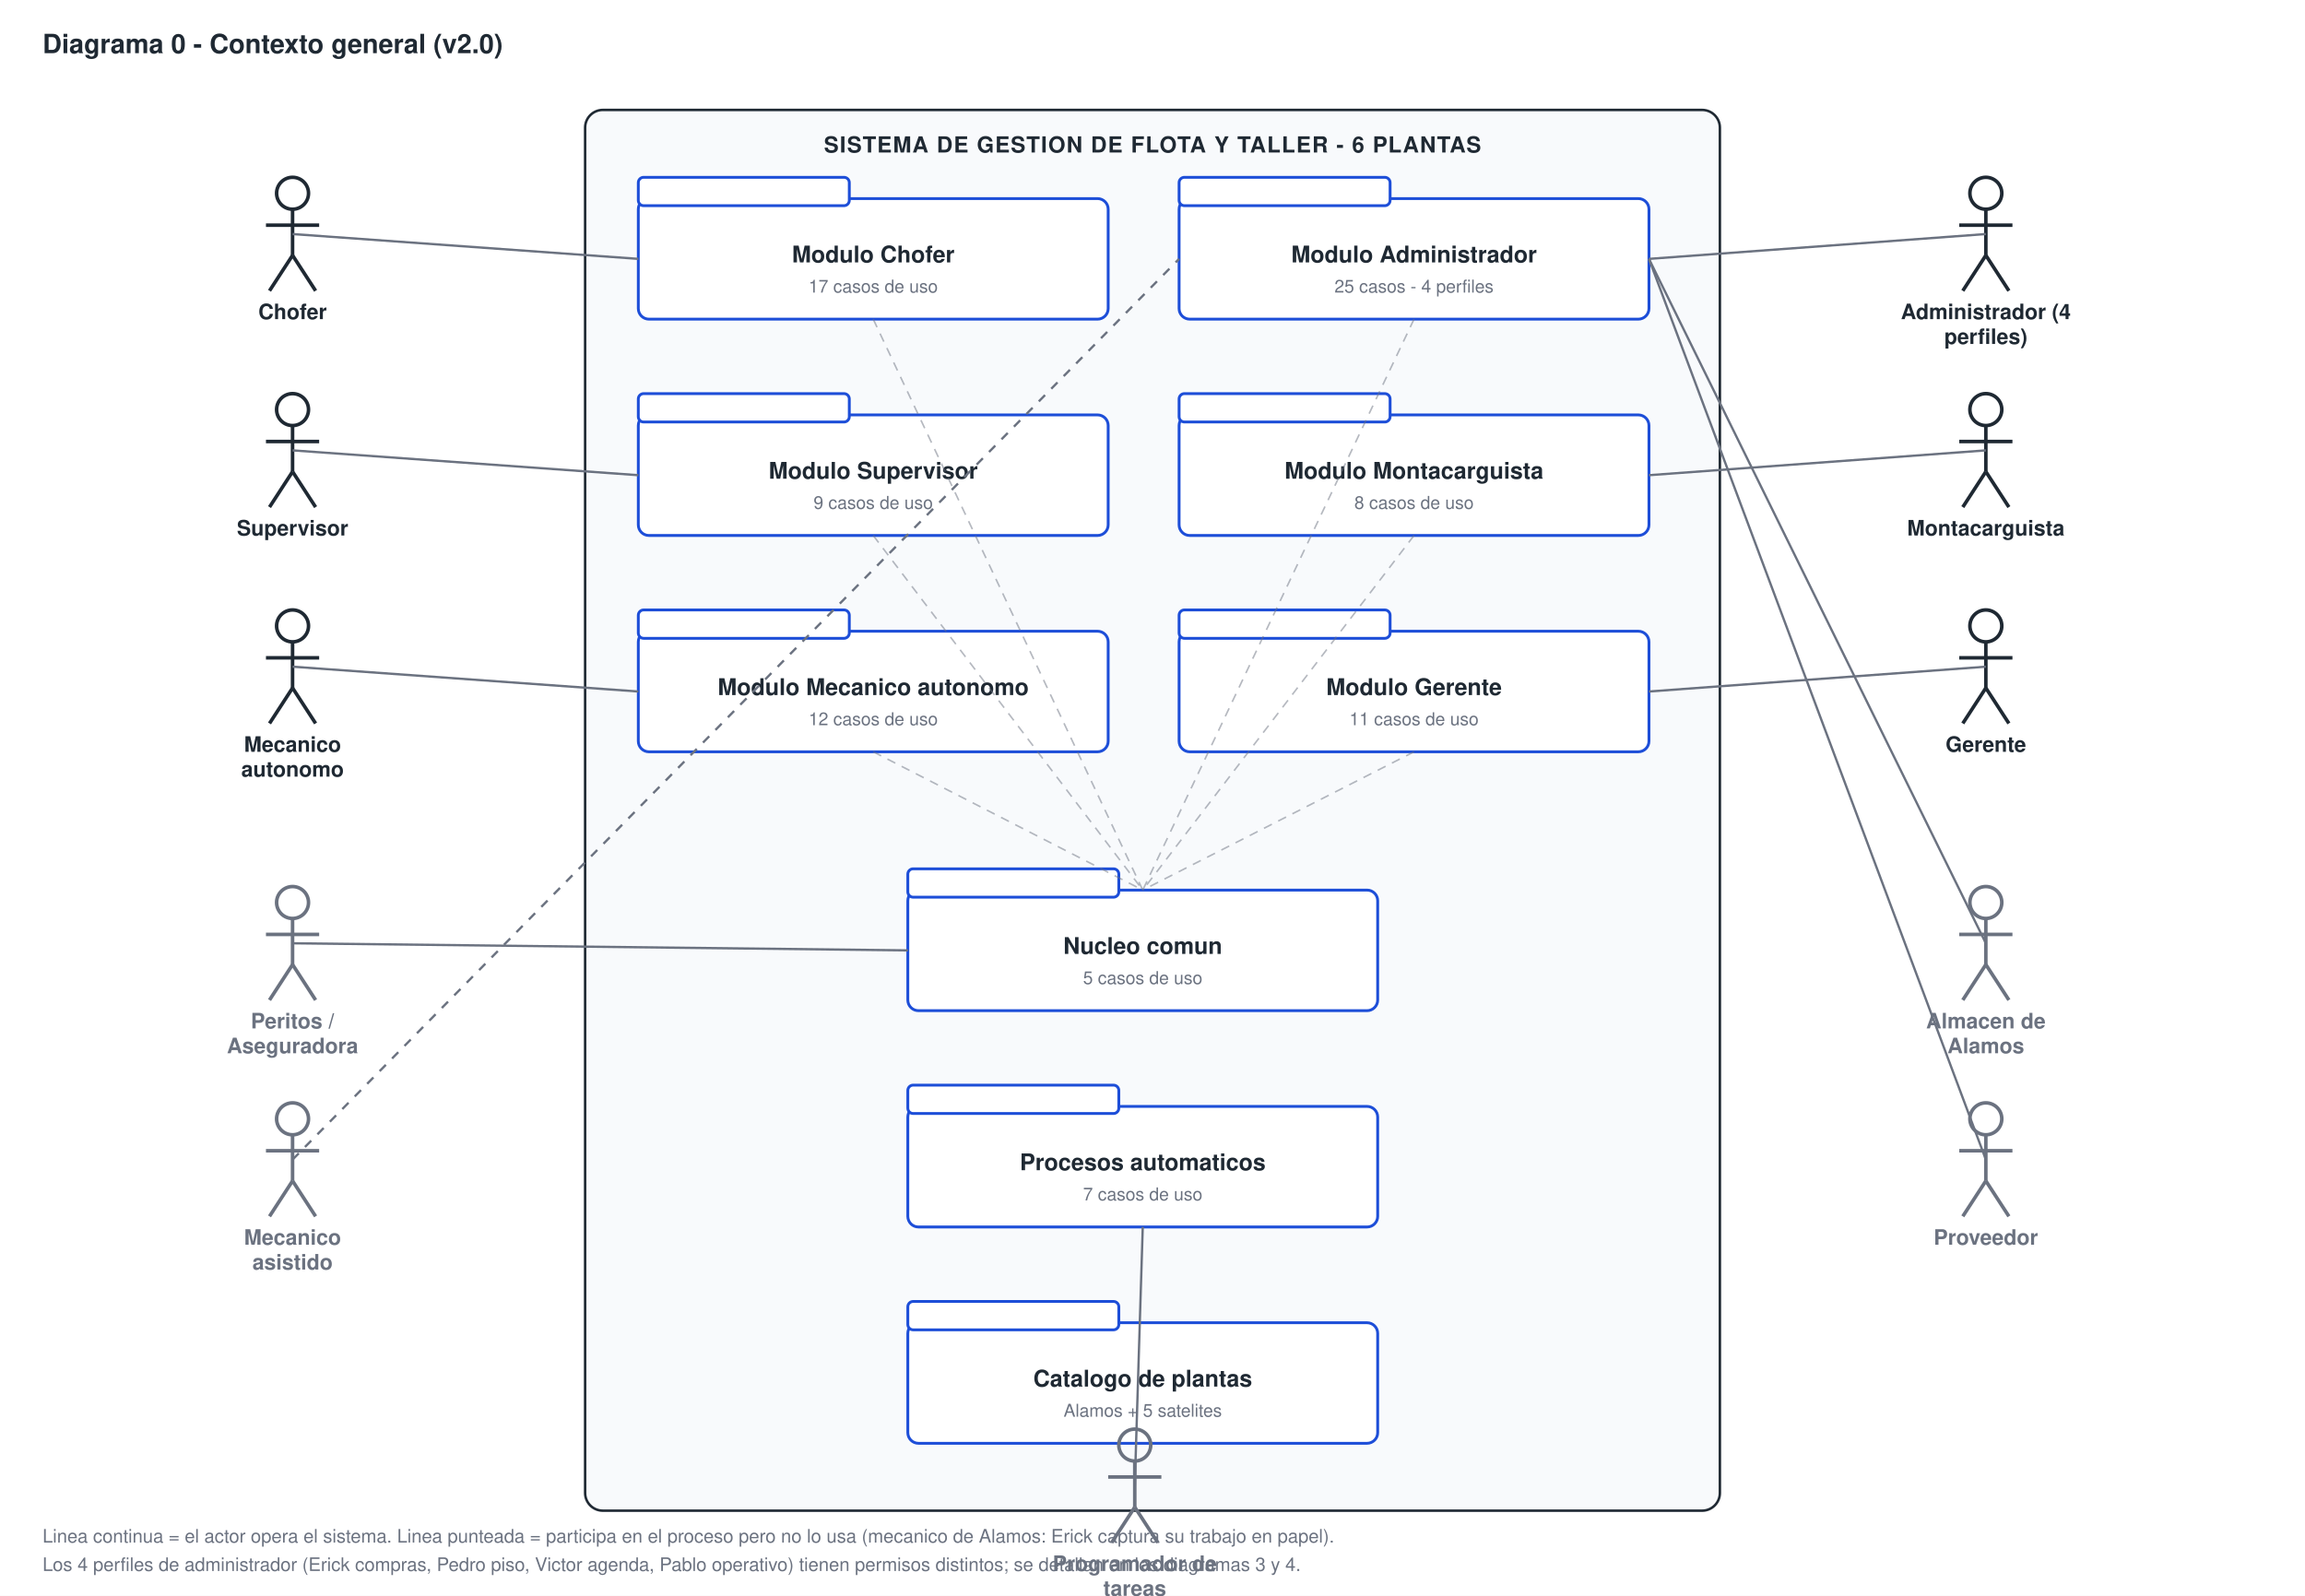
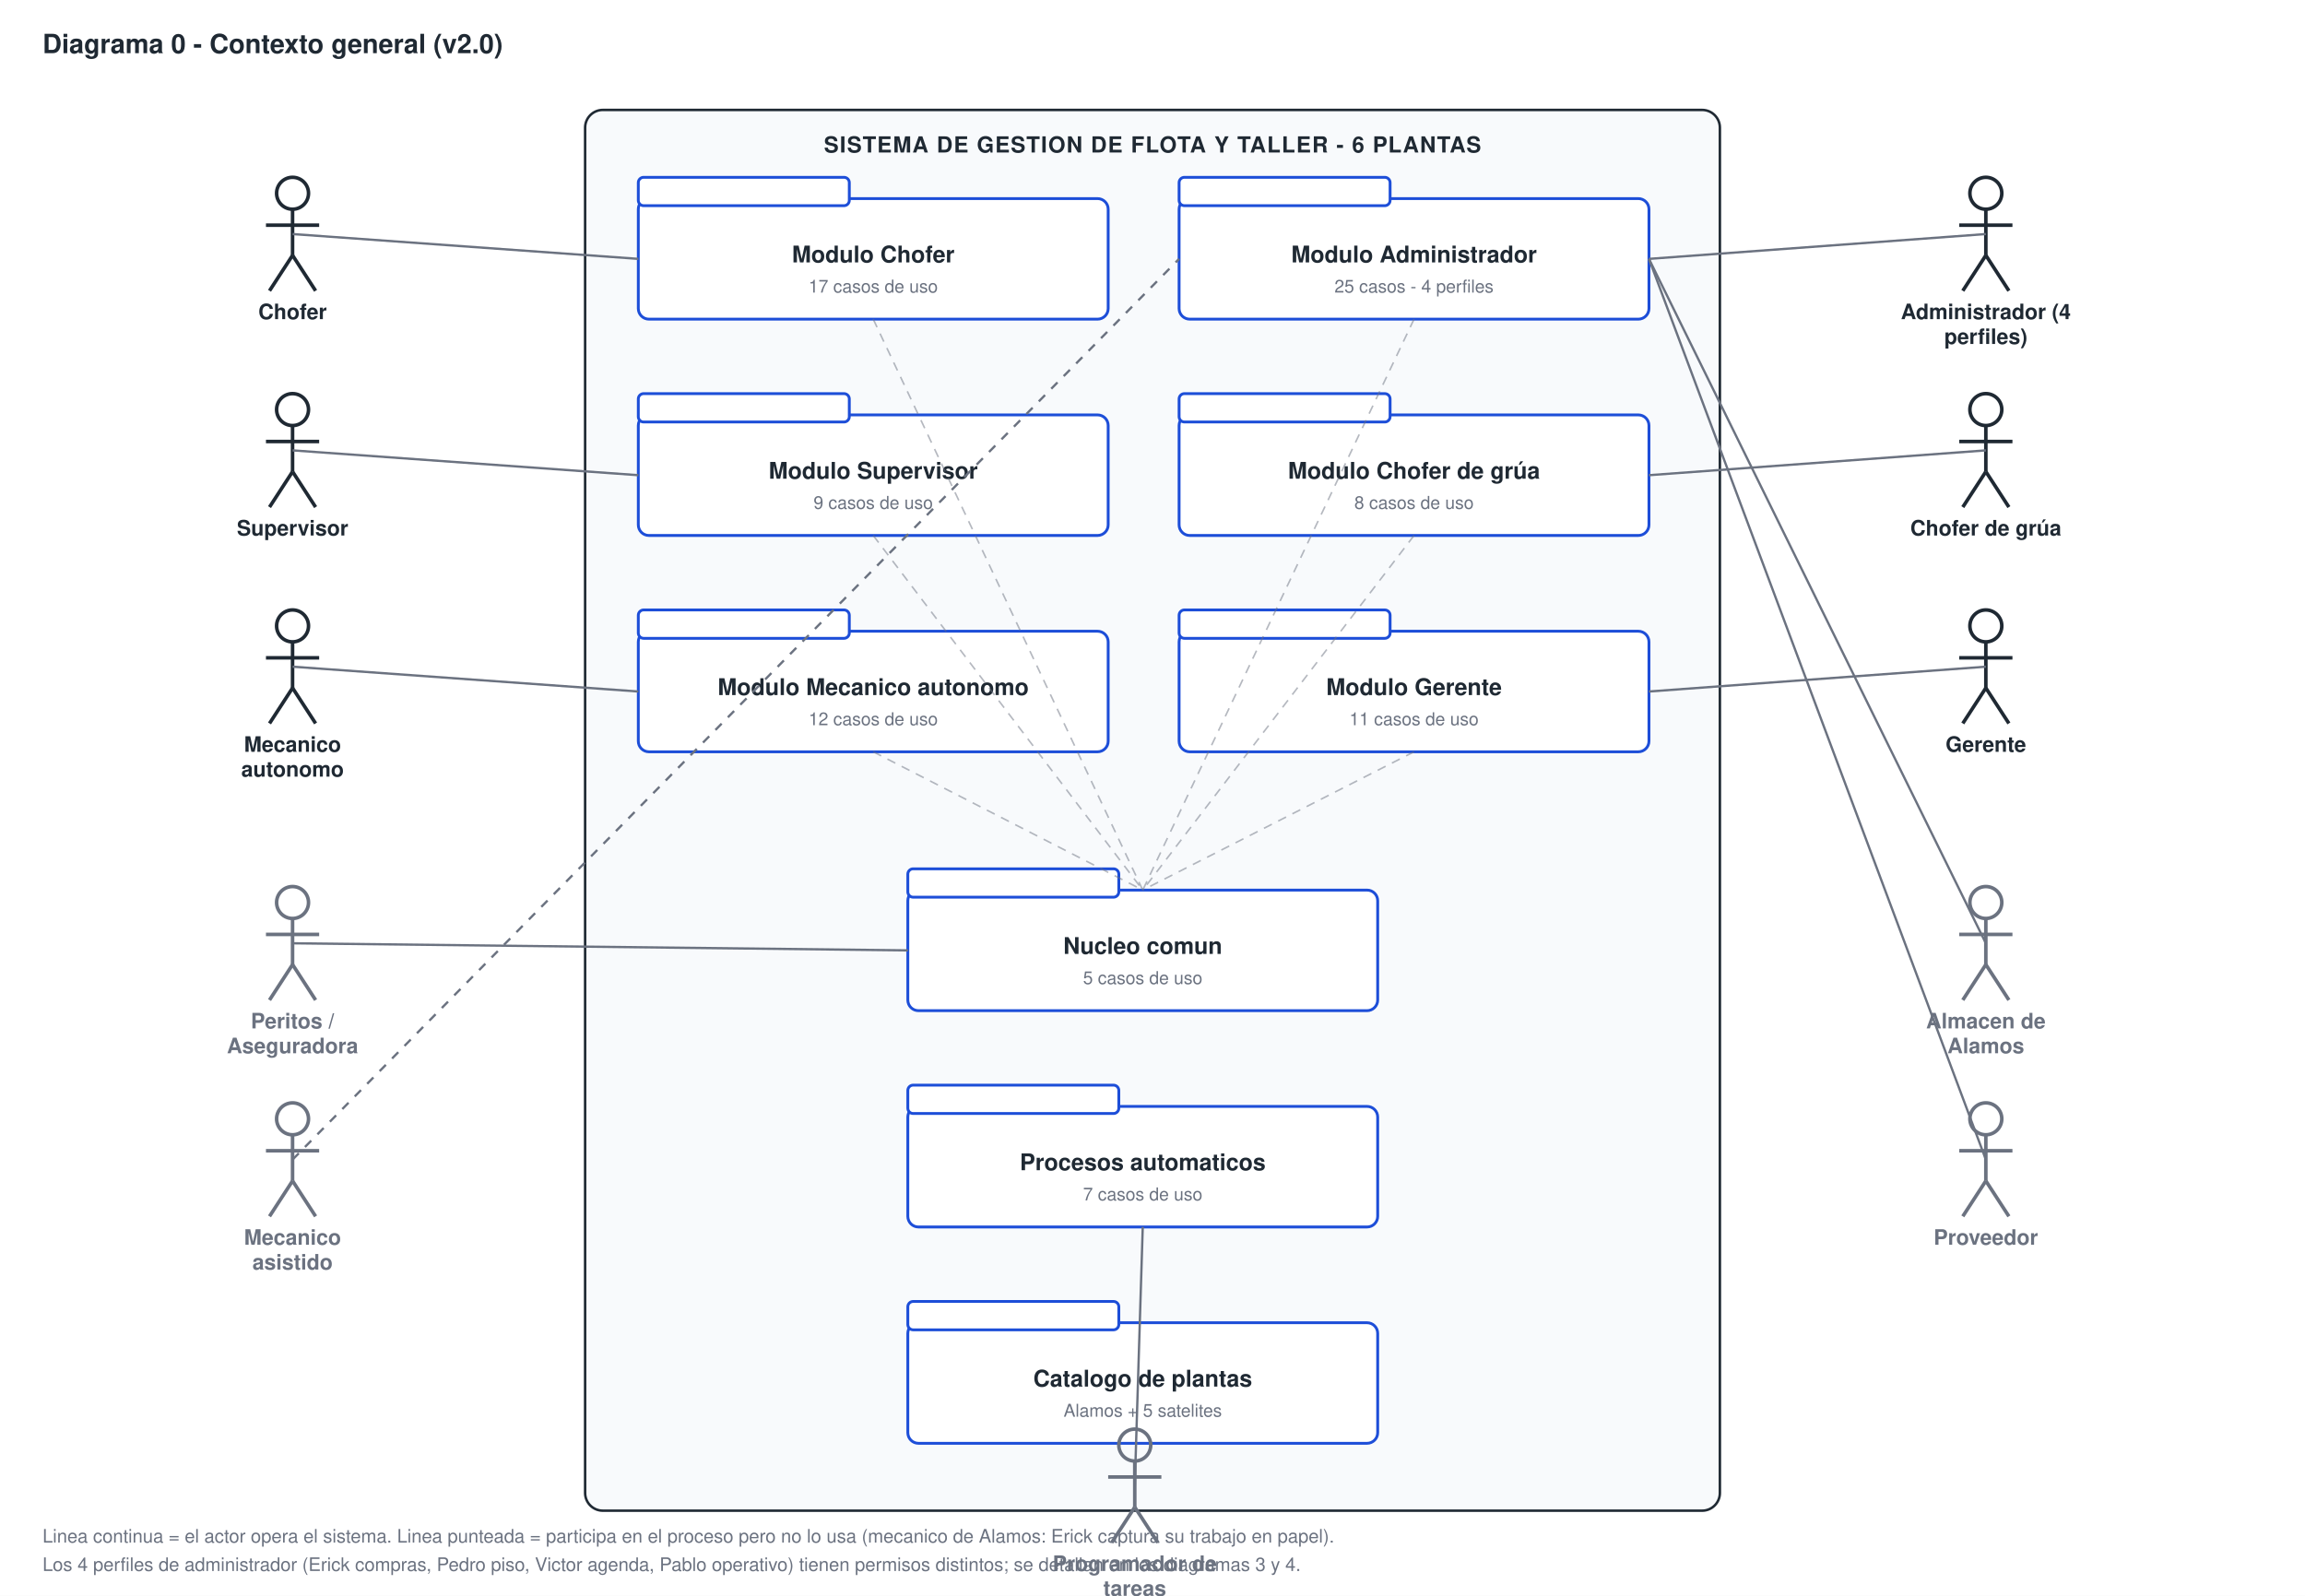
<svg xmlns="http://www.w3.org/2000/svg" width="1300" height="900" viewBox="0 0 1300 900">
  <defs>
    <marker id="oarrow" markerWidth="10" markerHeight="10" refX="9" refY="3.5" orient="auto">
      <path d="M0,0 L9,3.5 L0,7" fill="none" stroke="#6b7280" stroke-width="1.2" />
    </marker>
    <marker id="tri" markerWidth="12" markerHeight="12" refX="11" refY="5" orient="auto">
      <path d="M0,0 L11,5 L0,10 Z" fill="#ffffff" stroke="#6b7280" stroke-width="1.2" />
    </marker>
  </defs>
  <rect width="1300" height="900" fill="#ffffff" />
  <text x="24" y="30" font-family="Segoe UI, Helvetica, Arial, sans-serif" font-size="15" font-weight="700" fill="#1f2933">Diagrama 0 - Contexto general (v2.0)</text>
  <rect x="330" y="62" width="640" height="790" rx="10" fill="#f8fafc" stroke="#1f2933" stroke-width="1.4" />
  <text x="650.0" y="86" font-family="Segoe UI, Helvetica, Arial, sans-serif" font-size="12.5" font-weight="700" fill="#1f2933" text-anchor="middle" letter-spacing="0.6">SISTEMA DE GESTION DE FLOTA Y TALLER  -  6 PLANTAS</text>
  <rect x="360" y="112" width="265" height="68" rx="6" fill="#ffffff" stroke="#1d4ed8" stroke-width="1.6" />
  <rect x="360" y="100" width="119" height="16" rx="3" fill="#ffffff" stroke="#1d4ed8" stroke-width="1.6" />
  <text x="492.5" y="148.0" font-family="Segoe UI, Helvetica, Arial, sans-serif" font-size="13" font-weight="700" fill="#1f2933" text-anchor="middle">Modulo Chofer</text>
  <text x="492.5" y="165.0" font-family="Segoe UI, Helvetica, Arial, sans-serif" font-size="10" fill="#6b7280" text-anchor="middle">17 casos de uso</text>
  <rect x="360" y="234" width="265" height="68" rx="6" fill="#ffffff" stroke="#1d4ed8" stroke-width="1.6" />
  <rect x="360" y="222" width="119" height="16" rx="3" fill="#ffffff" stroke="#1d4ed8" stroke-width="1.6" />
  <text x="492.5" y="270.0" font-family="Segoe UI, Helvetica, Arial, sans-serif" font-size="13" font-weight="700" fill="#1f2933" text-anchor="middle">Modulo Supervisor</text>
  <text x="492.5" y="287.0" font-family="Segoe UI, Helvetica, Arial, sans-serif" font-size="10" fill="#6b7280" text-anchor="middle">9 casos de uso</text>
  <rect x="360" y="356" width="265" height="68" rx="6" fill="#ffffff" stroke="#1d4ed8" stroke-width="1.6" />
  <rect x="360" y="344" width="119" height="16" rx="3" fill="#ffffff" stroke="#1d4ed8" stroke-width="1.6" />
  <text x="492.5" y="392.0" font-family="Segoe UI, Helvetica, Arial, sans-serif" font-size="13" font-weight="700" fill="#1f2933" text-anchor="middle">Modulo Mecanico autonomo</text>
  <text x="492.5" y="409.0" font-family="Segoe UI, Helvetica, Arial, sans-serif" font-size="10" fill="#6b7280" text-anchor="middle">12 casos de uso</text>
  <rect x="665" y="112" width="265" height="68" rx="6" fill="#ffffff" stroke="#1d4ed8" stroke-width="1.6" />
  <rect x="665" y="100" width="119" height="16" rx="3" fill="#ffffff" stroke="#1d4ed8" stroke-width="1.6" />
  <text x="797.5" y="148.0" font-family="Segoe UI, Helvetica, Arial, sans-serif" font-size="13" font-weight="700" fill="#1f2933" text-anchor="middle">Modulo Administrador</text>
  <text x="797.5" y="165.0" font-family="Segoe UI, Helvetica, Arial, sans-serif" font-size="10" fill="#6b7280" text-anchor="middle">25 casos - 4 perfiles</text>
  <rect x="665" y="234" width="265" height="68" rx="6" fill="#ffffff" stroke="#1d4ed8" stroke-width="1.6" />
  <rect x="665" y="222" width="119" height="16" rx="3" fill="#ffffff" stroke="#1d4ed8" stroke-width="1.6" />
-   <text x="797.5" y="270.0" font-family="Segoe UI, Helvetica, Arial, sans-serif" font-size="13" font-weight="700" fill="#1f2933" text-anchor="middle">Modulo Montacarguista</text>
+   <text x="797.5" y="270.0" font-family="Segoe UI, Helvetica, Arial, sans-serif" font-size="13" font-weight="700" fill="#1f2933" text-anchor="middle">Modulo Chofer de grúa</text>
  <text x="797.5" y="287.0" font-family="Segoe UI, Helvetica, Arial, sans-serif" font-size="10" fill="#6b7280" text-anchor="middle">8 casos de uso</text>
  <rect x="665" y="356" width="265" height="68" rx="6" fill="#ffffff" stroke="#1d4ed8" stroke-width="1.6" />
  <rect x="665" y="344" width="119" height="16" rx="3" fill="#ffffff" stroke="#1d4ed8" stroke-width="1.6" />
  <text x="797.5" y="392.0" font-family="Segoe UI, Helvetica, Arial, sans-serif" font-size="13" font-weight="700" fill="#1f2933" text-anchor="middle">Modulo Gerente</text>
  <text x="797.5" y="409.0" font-family="Segoe UI, Helvetica, Arial, sans-serif" font-size="10" fill="#6b7280" text-anchor="middle">11 casos de uso</text>
  <rect x="512" y="502" width="265" height="68" rx="6" fill="#ffffff" stroke="#1d4ed8" stroke-width="1.6" />
  <rect x="512" y="490" width="119" height="16" rx="3" fill="#ffffff" stroke="#1d4ed8" stroke-width="1.6" />
  <text x="644.5" y="538.0" font-family="Segoe UI, Helvetica, Arial, sans-serif" font-size="13" font-weight="700" fill="#1f2933" text-anchor="middle">Nucleo comun</text>
  <text x="644.5" y="555.0" font-family="Segoe UI, Helvetica, Arial, sans-serif" font-size="10" fill="#6b7280" text-anchor="middle">5 casos de uso</text>
  <rect x="512" y="624" width="265" height="68" rx="6" fill="#ffffff" stroke="#1d4ed8" stroke-width="1.6" />
  <rect x="512" y="612" width="119" height="16" rx="3" fill="#ffffff" stroke="#1d4ed8" stroke-width="1.6" />
  <text x="644.5" y="660.0" font-family="Segoe UI, Helvetica, Arial, sans-serif" font-size="13" font-weight="700" fill="#1f2933" text-anchor="middle">Procesos automaticos</text>
  <text x="644.5" y="677.0" font-family="Segoe UI, Helvetica, Arial, sans-serif" font-size="10" fill="#6b7280" text-anchor="middle">7 casos de uso</text>
  <rect x="512" y="746" width="265" height="68" rx="6" fill="#ffffff" stroke="#1d4ed8" stroke-width="1.6" />
  <rect x="512" y="734" width="119" height="16" rx="3" fill="#ffffff" stroke="#1d4ed8" stroke-width="1.6" />
  <text x="644.5" y="782.0" font-family="Segoe UI, Helvetica, Arial, sans-serif" font-size="13" font-weight="700" fill="#1f2933" text-anchor="middle">Catalogo de plantas</text>
  <text x="644.5" y="799.0" font-family="Segoe UI, Helvetica, Arial, sans-serif" font-size="10" fill="#6b7280" text-anchor="middle">Alamos + 5 satelites</text>
  <circle cx="165" cy="109" r="9" fill="none" stroke="#1f2933" stroke-width="2" />
  <line x1="165" y1="118" x2="165" y2="144" stroke="#1f2933" stroke-width="2" />
  <line x1="150" y1="127" x2="180" y2="127" stroke="#1f2933" stroke-width="2" />
  <line x1="165" y1="144" x2="152" y2="164" stroke="#1f2933" stroke-width="2" />
  <line x1="165" y1="144" x2="178" y2="164" stroke="#1f2933" stroke-width="2" />
  <text x="165" y="180" font-family="Segoe UI, Helvetica, Arial, sans-serif" font-size="12" font-weight="600" fill="#1f2933" text-anchor="middle">Chofer</text>
  <circle cx="165" cy="231" r="9" fill="none" stroke="#1f2933" stroke-width="2" />
  <line x1="165" y1="240" x2="165" y2="266" stroke="#1f2933" stroke-width="2" />
  <line x1="150" y1="249" x2="180" y2="249" stroke="#1f2933" stroke-width="2" />
  <line x1="165" y1="266" x2="152" y2="286" stroke="#1f2933" stroke-width="2" />
  <line x1="165" y1="266" x2="178" y2="286" stroke="#1f2933" stroke-width="2" />
  <text x="165" y="302" font-family="Segoe UI, Helvetica, Arial, sans-serif" font-size="12" font-weight="600" fill="#1f2933" text-anchor="middle">Supervisor</text>
  <circle cx="165" cy="353" r="9" fill="none" stroke="#1f2933" stroke-width="2" />
  <line x1="165" y1="362" x2="165" y2="388" stroke="#1f2933" stroke-width="2" />
  <line x1="150" y1="371" x2="180" y2="371" stroke="#1f2933" stroke-width="2" />
  <line x1="165" y1="388" x2="152" y2="408" stroke="#1f2933" stroke-width="2" />
  <line x1="165" y1="388" x2="178" y2="408" stroke="#1f2933" stroke-width="2" />
  <text x="165" y="424" font-family="Segoe UI, Helvetica, Arial, sans-serif" font-size="12" font-weight="600" fill="#1f2933" text-anchor="middle">Mecanico</text>
  <text x="165" y="438" font-family="Segoe UI, Helvetica, Arial, sans-serif" font-size="12" font-weight="600" fill="#1f2933" text-anchor="middle">autonomo</text>
  <circle cx="165" cy="509" r="9" fill="none" stroke="#6b7280" stroke-width="2" />
  <line x1="165" y1="518" x2="165" y2="544" stroke="#6b7280" stroke-width="2" />
  <line x1="150" y1="527" x2="180" y2="527" stroke="#6b7280" stroke-width="2" />
  <line x1="165" y1="544" x2="152" y2="564" stroke="#6b7280" stroke-width="2" />
  <line x1="165" y1="544" x2="178" y2="564" stroke="#6b7280" stroke-width="2" />
  <text x="165" y="580" font-family="Segoe UI, Helvetica, Arial, sans-serif" font-size="12" font-weight="600" fill="#6b7280" text-anchor="middle">Peritos /</text>
  <text x="165" y="594" font-family="Segoe UI, Helvetica, Arial, sans-serif" font-size="12" font-weight="600" fill="#6b7280" text-anchor="middle">Aseguradora</text>
  <circle cx="1120" cy="109" r="9" fill="none" stroke="#1f2933" stroke-width="2" />
  <line x1="1120" y1="118" x2="1120" y2="144" stroke="#1f2933" stroke-width="2" />
  <line x1="1105" y1="127" x2="1135" y2="127" stroke="#1f2933" stroke-width="2" />
  <line x1="1120" y1="144" x2="1107" y2="164" stroke="#1f2933" stroke-width="2" />
  <line x1="1120" y1="144" x2="1133" y2="164" stroke="#1f2933" stroke-width="2" />
  <text x="1120" y="180" font-family="Segoe UI, Helvetica, Arial, sans-serif" font-size="12" font-weight="600" fill="#1f2933" text-anchor="middle">Administrador (4</text>
  <text x="1120" y="194" font-family="Segoe UI, Helvetica, Arial, sans-serif" font-size="12" font-weight="600" fill="#1f2933" text-anchor="middle">perfiles)</text>
  <circle cx="1120" cy="231" r="9" fill="none" stroke="#1f2933" stroke-width="2" />
  <line x1="1120" y1="240" x2="1120" y2="266" stroke="#1f2933" stroke-width="2" />
  <line x1="1105" y1="249" x2="1135" y2="249" stroke="#1f2933" stroke-width="2" />
  <line x1="1120" y1="266" x2="1107" y2="286" stroke="#1f2933" stroke-width="2" />
  <line x1="1120" y1="266" x2="1133" y2="286" stroke="#1f2933" stroke-width="2" />
-   <text x="1120" y="302" font-family="Segoe UI, Helvetica, Arial, sans-serif" font-size="12" font-weight="600" fill="#1f2933" text-anchor="middle">Montacarguista</text>
+   <text x="1120" y="302" font-family="Segoe UI, Helvetica, Arial, sans-serif" font-size="12" font-weight="600" fill="#1f2933" text-anchor="middle">Chofer de grúa</text>
  <circle cx="1120" cy="353" r="9" fill="none" stroke="#1f2933" stroke-width="2" />
  <line x1="1120" y1="362" x2="1120" y2="388" stroke="#1f2933" stroke-width="2" />
  <line x1="1105" y1="371" x2="1135" y2="371" stroke="#1f2933" stroke-width="2" />
  <line x1="1120" y1="388" x2="1107" y2="408" stroke="#1f2933" stroke-width="2" />
  <line x1="1120" y1="388" x2="1133" y2="408" stroke="#1f2933" stroke-width="2" />
  <text x="1120" y="424" font-family="Segoe UI, Helvetica, Arial, sans-serif" font-size="12" font-weight="600" fill="#1f2933" text-anchor="middle">Gerente</text>
  <circle cx="1120" cy="509" r="9" fill="none" stroke="#6b7280" stroke-width="2" />
  <line x1="1120" y1="518" x2="1120" y2="544" stroke="#6b7280" stroke-width="2" />
  <line x1="1105" y1="527" x2="1135" y2="527" stroke="#6b7280" stroke-width="2" />
  <line x1="1120" y1="544" x2="1107" y2="564" stroke="#6b7280" stroke-width="2" />
  <line x1="1120" y1="544" x2="1133" y2="564" stroke="#6b7280" stroke-width="2" />
  <text x="1120" y="580" font-family="Segoe UI, Helvetica, Arial, sans-serif" font-size="12" font-weight="600" fill="#6b7280" text-anchor="middle">Almacen de</text>
  <text x="1120" y="594" font-family="Segoe UI, Helvetica, Arial, sans-serif" font-size="12" font-weight="600" fill="#6b7280" text-anchor="middle">Alamos</text>
  <circle cx="1120" cy="631" r="9" fill="none" stroke="#6b7280" stroke-width="2" />
  <line x1="1120" y1="640" x2="1120" y2="666" stroke="#6b7280" stroke-width="2" />
  <line x1="1105" y1="649" x2="1135" y2="649" stroke="#6b7280" stroke-width="2" />
  <line x1="1120" y1="666" x2="1107" y2="686" stroke="#6b7280" stroke-width="2" />
  <line x1="1120" y1="666" x2="1133" y2="686" stroke="#6b7280" stroke-width="2" />
  <text x="1120" y="702" font-family="Segoe UI, Helvetica, Arial, sans-serif" font-size="12" font-weight="600" fill="#6b7280" text-anchor="middle">Proveedor</text>
  <circle cx="165" cy="631" r="9" fill="none" stroke="#6b7280" stroke-width="2" />
  <line x1="165" y1="640" x2="165" y2="666" stroke="#6b7280" stroke-width="2" />
  <line x1="150" y1="649" x2="180" y2="649" stroke="#6b7280" stroke-width="2" />
  <line x1="165" y1="666" x2="152" y2="686" stroke="#6b7280" stroke-width="2" />
  <line x1="165" y1="666" x2="178" y2="686" stroke="#6b7280" stroke-width="2" />
  <text x="165" y="702" font-family="Segoe UI, Helvetica, Arial, sans-serif" font-size="12" font-weight="600" fill="#6b7280" text-anchor="middle">Mecanico</text>
  <text x="165" y="716" font-family="Segoe UI, Helvetica, Arial, sans-serif" font-size="12" font-weight="600" fill="#6b7280" text-anchor="middle">asistido</text>
  <circle cx="640" cy="815" r="9" fill="none" stroke="#6b7280" stroke-width="2" />
  <line x1="640" y1="824" x2="640" y2="850" stroke="#6b7280" stroke-width="2" />
  <line x1="625" y1="833" x2="655" y2="833" stroke="#6b7280" stroke-width="2" />
  <line x1="640" y1="850" x2="627" y2="870" stroke="#6b7280" stroke-width="2" />
  <line x1="640" y1="850" x2="653" y2="870" stroke="#6b7280" stroke-width="2" />
  <text x="640" y="886" font-family="Segoe UI, Helvetica, Arial, sans-serif" font-size="12" font-weight="600" fill="#6b7280" text-anchor="middle">Programador de</text>
  <text x="640" y="900" font-family="Segoe UI, Helvetica, Arial, sans-serif" font-size="12" font-weight="600" fill="#6b7280" text-anchor="middle">tareas</text>
  <line x1="165" y1="132" x2="360" y2="146.0" stroke="#6b7280" stroke-width="1.3" />
  <line x1="165" y1="254" x2="360" y2="268.0" stroke="#6b7280" stroke-width="1.3" />
  <line x1="165" y1="376" x2="360" y2="390.0" stroke="#6b7280" stroke-width="1.3" />
  <line x1="1120" y1="132" x2="930" y2="146.0" stroke="#6b7280" stroke-width="1.3" />
  <line x1="1120" y1="254" x2="930" y2="268.0" stroke="#6b7280" stroke-width="1.3" />
  <line x1="1120" y1="376" x2="930" y2="390.0" stroke="#6b7280" stroke-width="1.3" />
  <line x1="165" y1="532" x2="512" y2="536.0" stroke="#6b7280" stroke-width="1.3" />
  <line x1="1120" y1="532" x2="930" y2="146.0" stroke="#6b7280" stroke-width="1.3" />
  <line x1="1120" y1="654" x2="930" y2="146.0" stroke="#6b7280" stroke-width="1.3" />
  <line x1="165" y1="654" x2="665" y2="146.0" stroke="#6b7280" stroke-width="1.3" stroke-dasharray="5 5" />
  <line x1="640" y1="838" x2="644.5" y2="692.0" stroke="#6b7280" stroke-width="1.3" />
  <line x1="492.5" y1="180.0" x2="644.5" y2="502.0" stroke="#6b7280" stroke-width="0.9" stroke-dasharray="5 4" opacity="0.5" />
  <line x1="492.5" y1="302.0" x2="644.5" y2="502.0" stroke="#6b7280" stroke-width="0.9" stroke-dasharray="5 4" opacity="0.5" />
  <line x1="492.5" y1="424.0" x2="644.5" y2="502.0" stroke="#6b7280" stroke-width="0.9" stroke-dasharray="5 4" opacity="0.5" />
  <line x1="797.5" y1="180.0" x2="644.5" y2="502.0" stroke="#6b7280" stroke-width="0.9" stroke-dasharray="5 4" opacity="0.5" />
  <line x1="797.5" y1="302.0" x2="644.5" y2="502.0" stroke="#6b7280" stroke-width="0.9" stroke-dasharray="5 4" opacity="0.5" />
  <line x1="797.5" y1="424.0" x2="644.5" y2="502.0" stroke="#6b7280" stroke-width="0.9" stroke-dasharray="5 4" opacity="0.5" />
  <text x="24" y="870" font-family="Segoe UI, Helvetica, Arial, sans-serif" font-size="10.5" fill="#6b7280">Linea continua = el actor opera el sistema. Linea punteada = participa en el proceso pero no lo usa (mecanico de Alamos: Erick captura su trabajo en papel).</text>
  <text x="24" y="886" font-family="Segoe UI, Helvetica, Arial, sans-serif" font-size="10.5" fill="#6b7280">Los 4 perfiles de administrador (Erick compras, Pedro piso, Victor agenda, Pablo operativo) tienen permisos distintos; se detallan en los diagramas 3 y 4.</text>
</svg>
